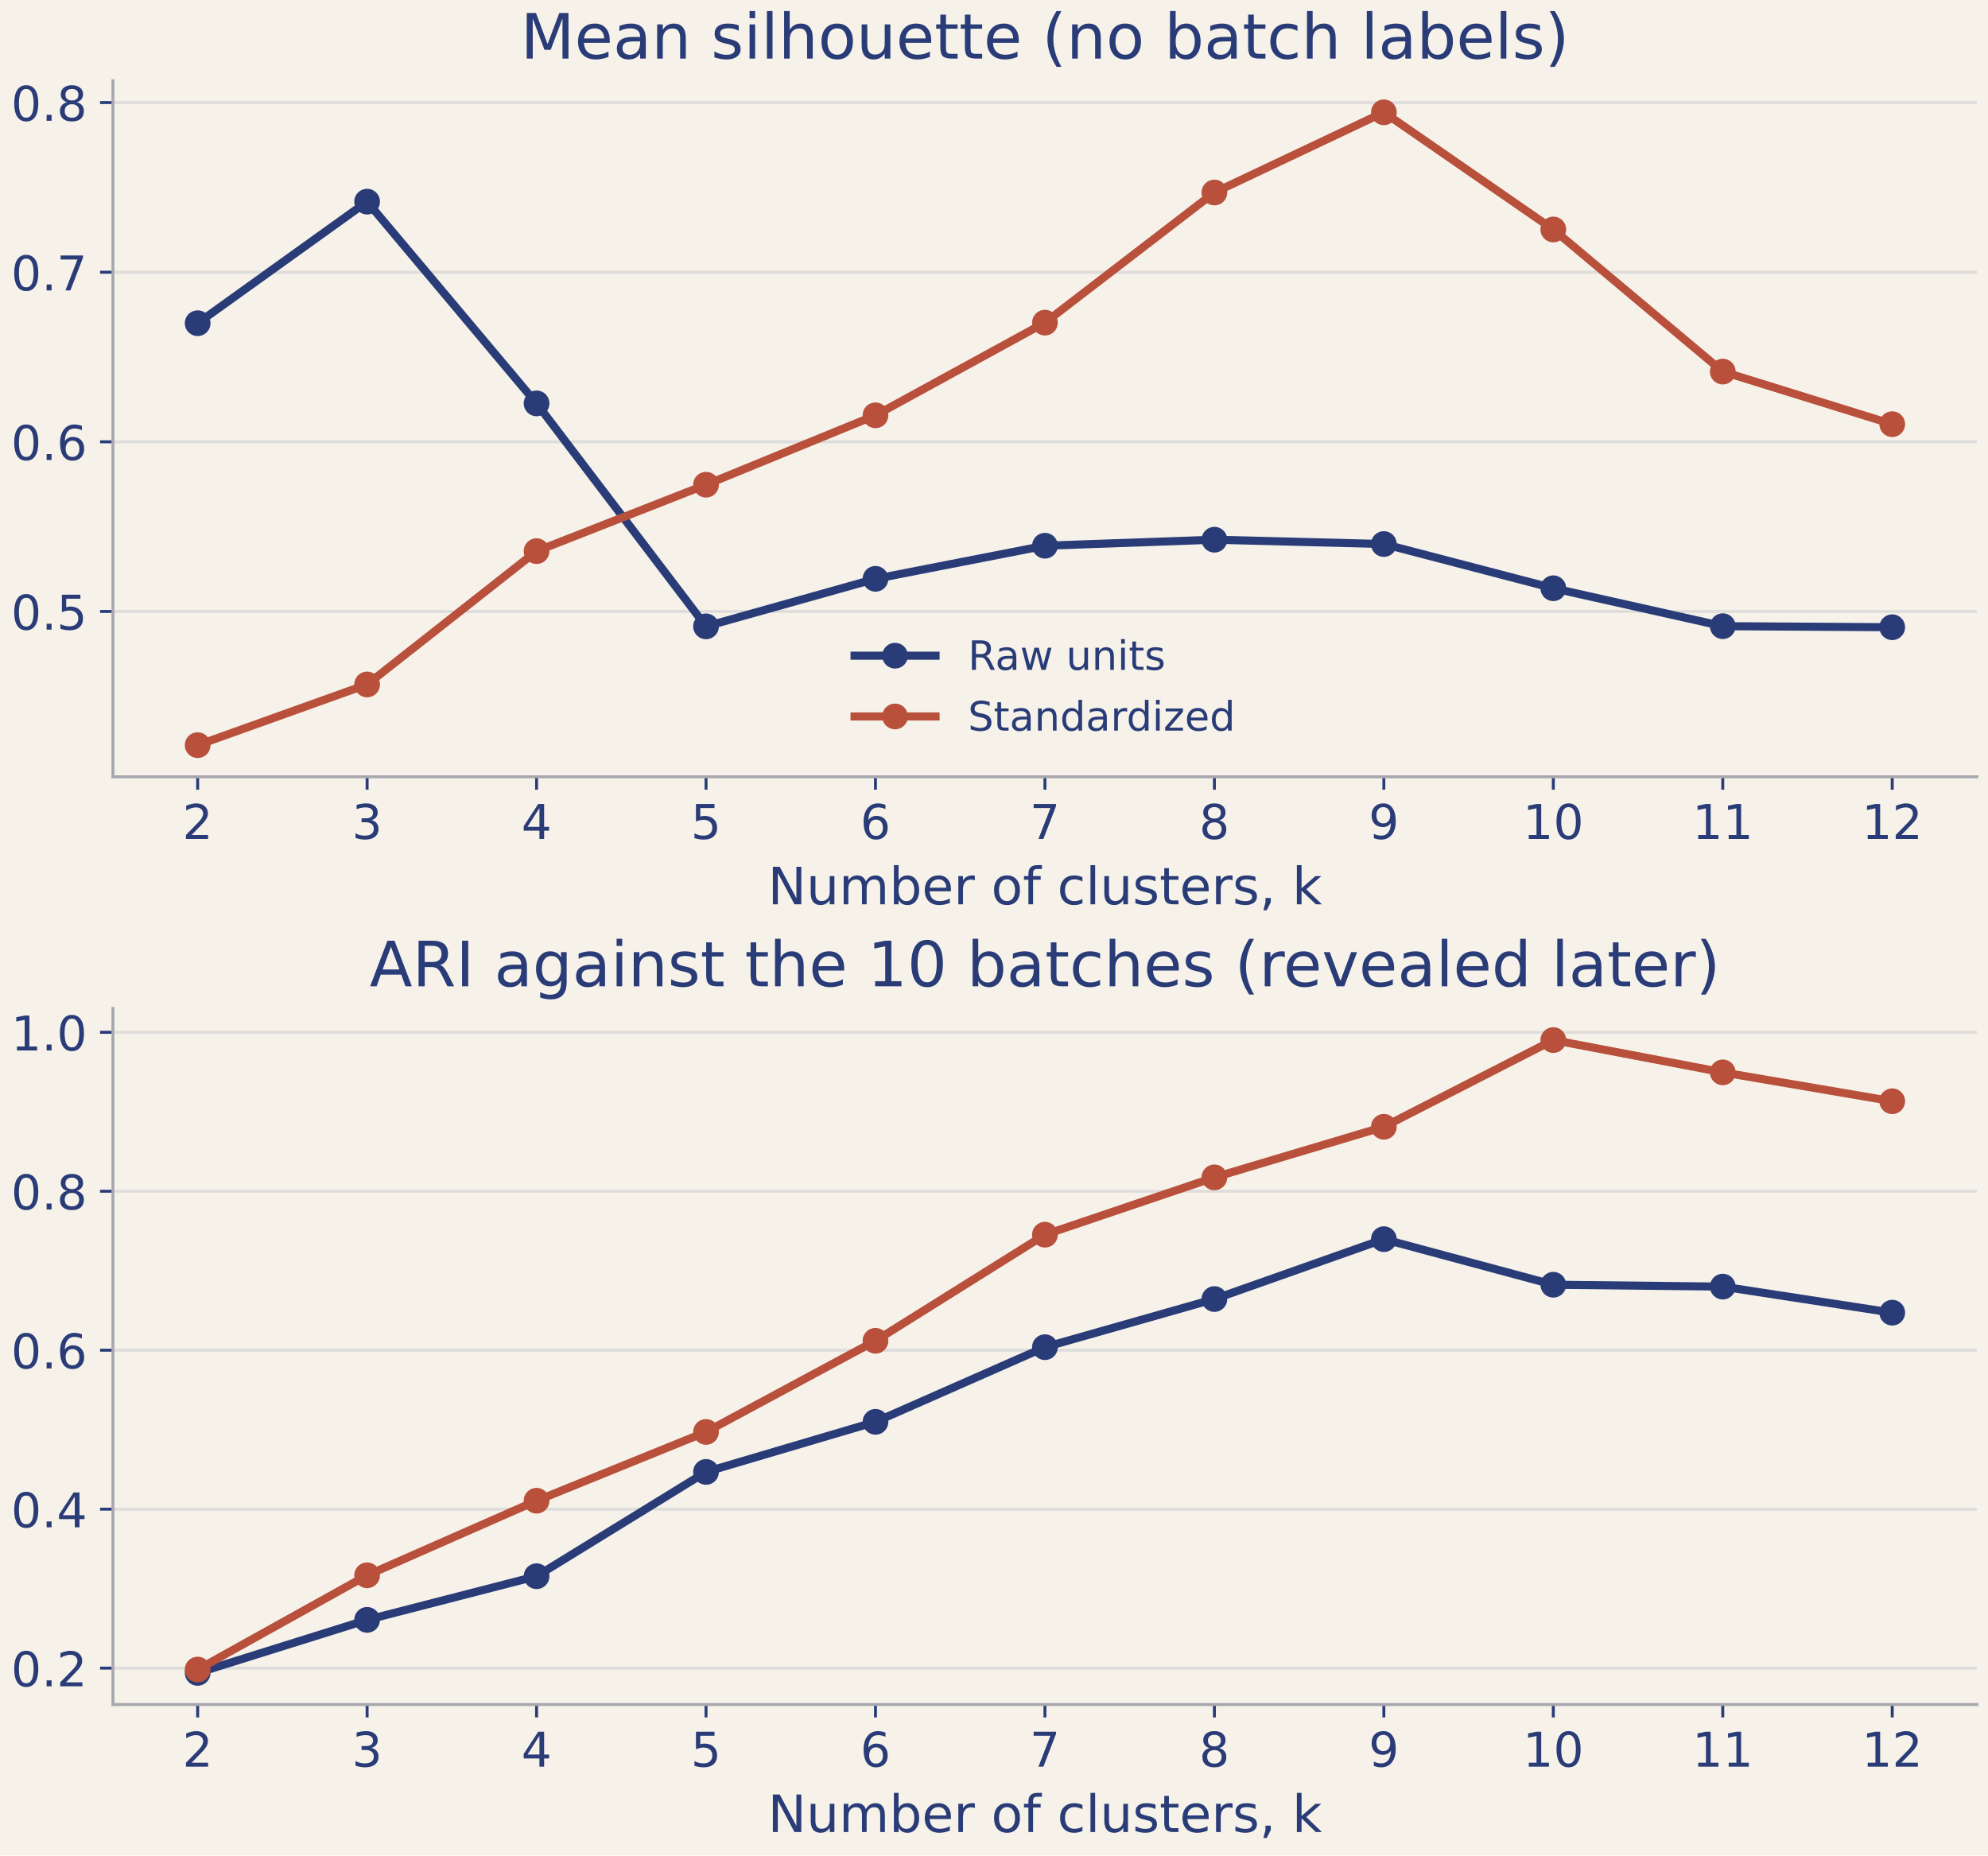
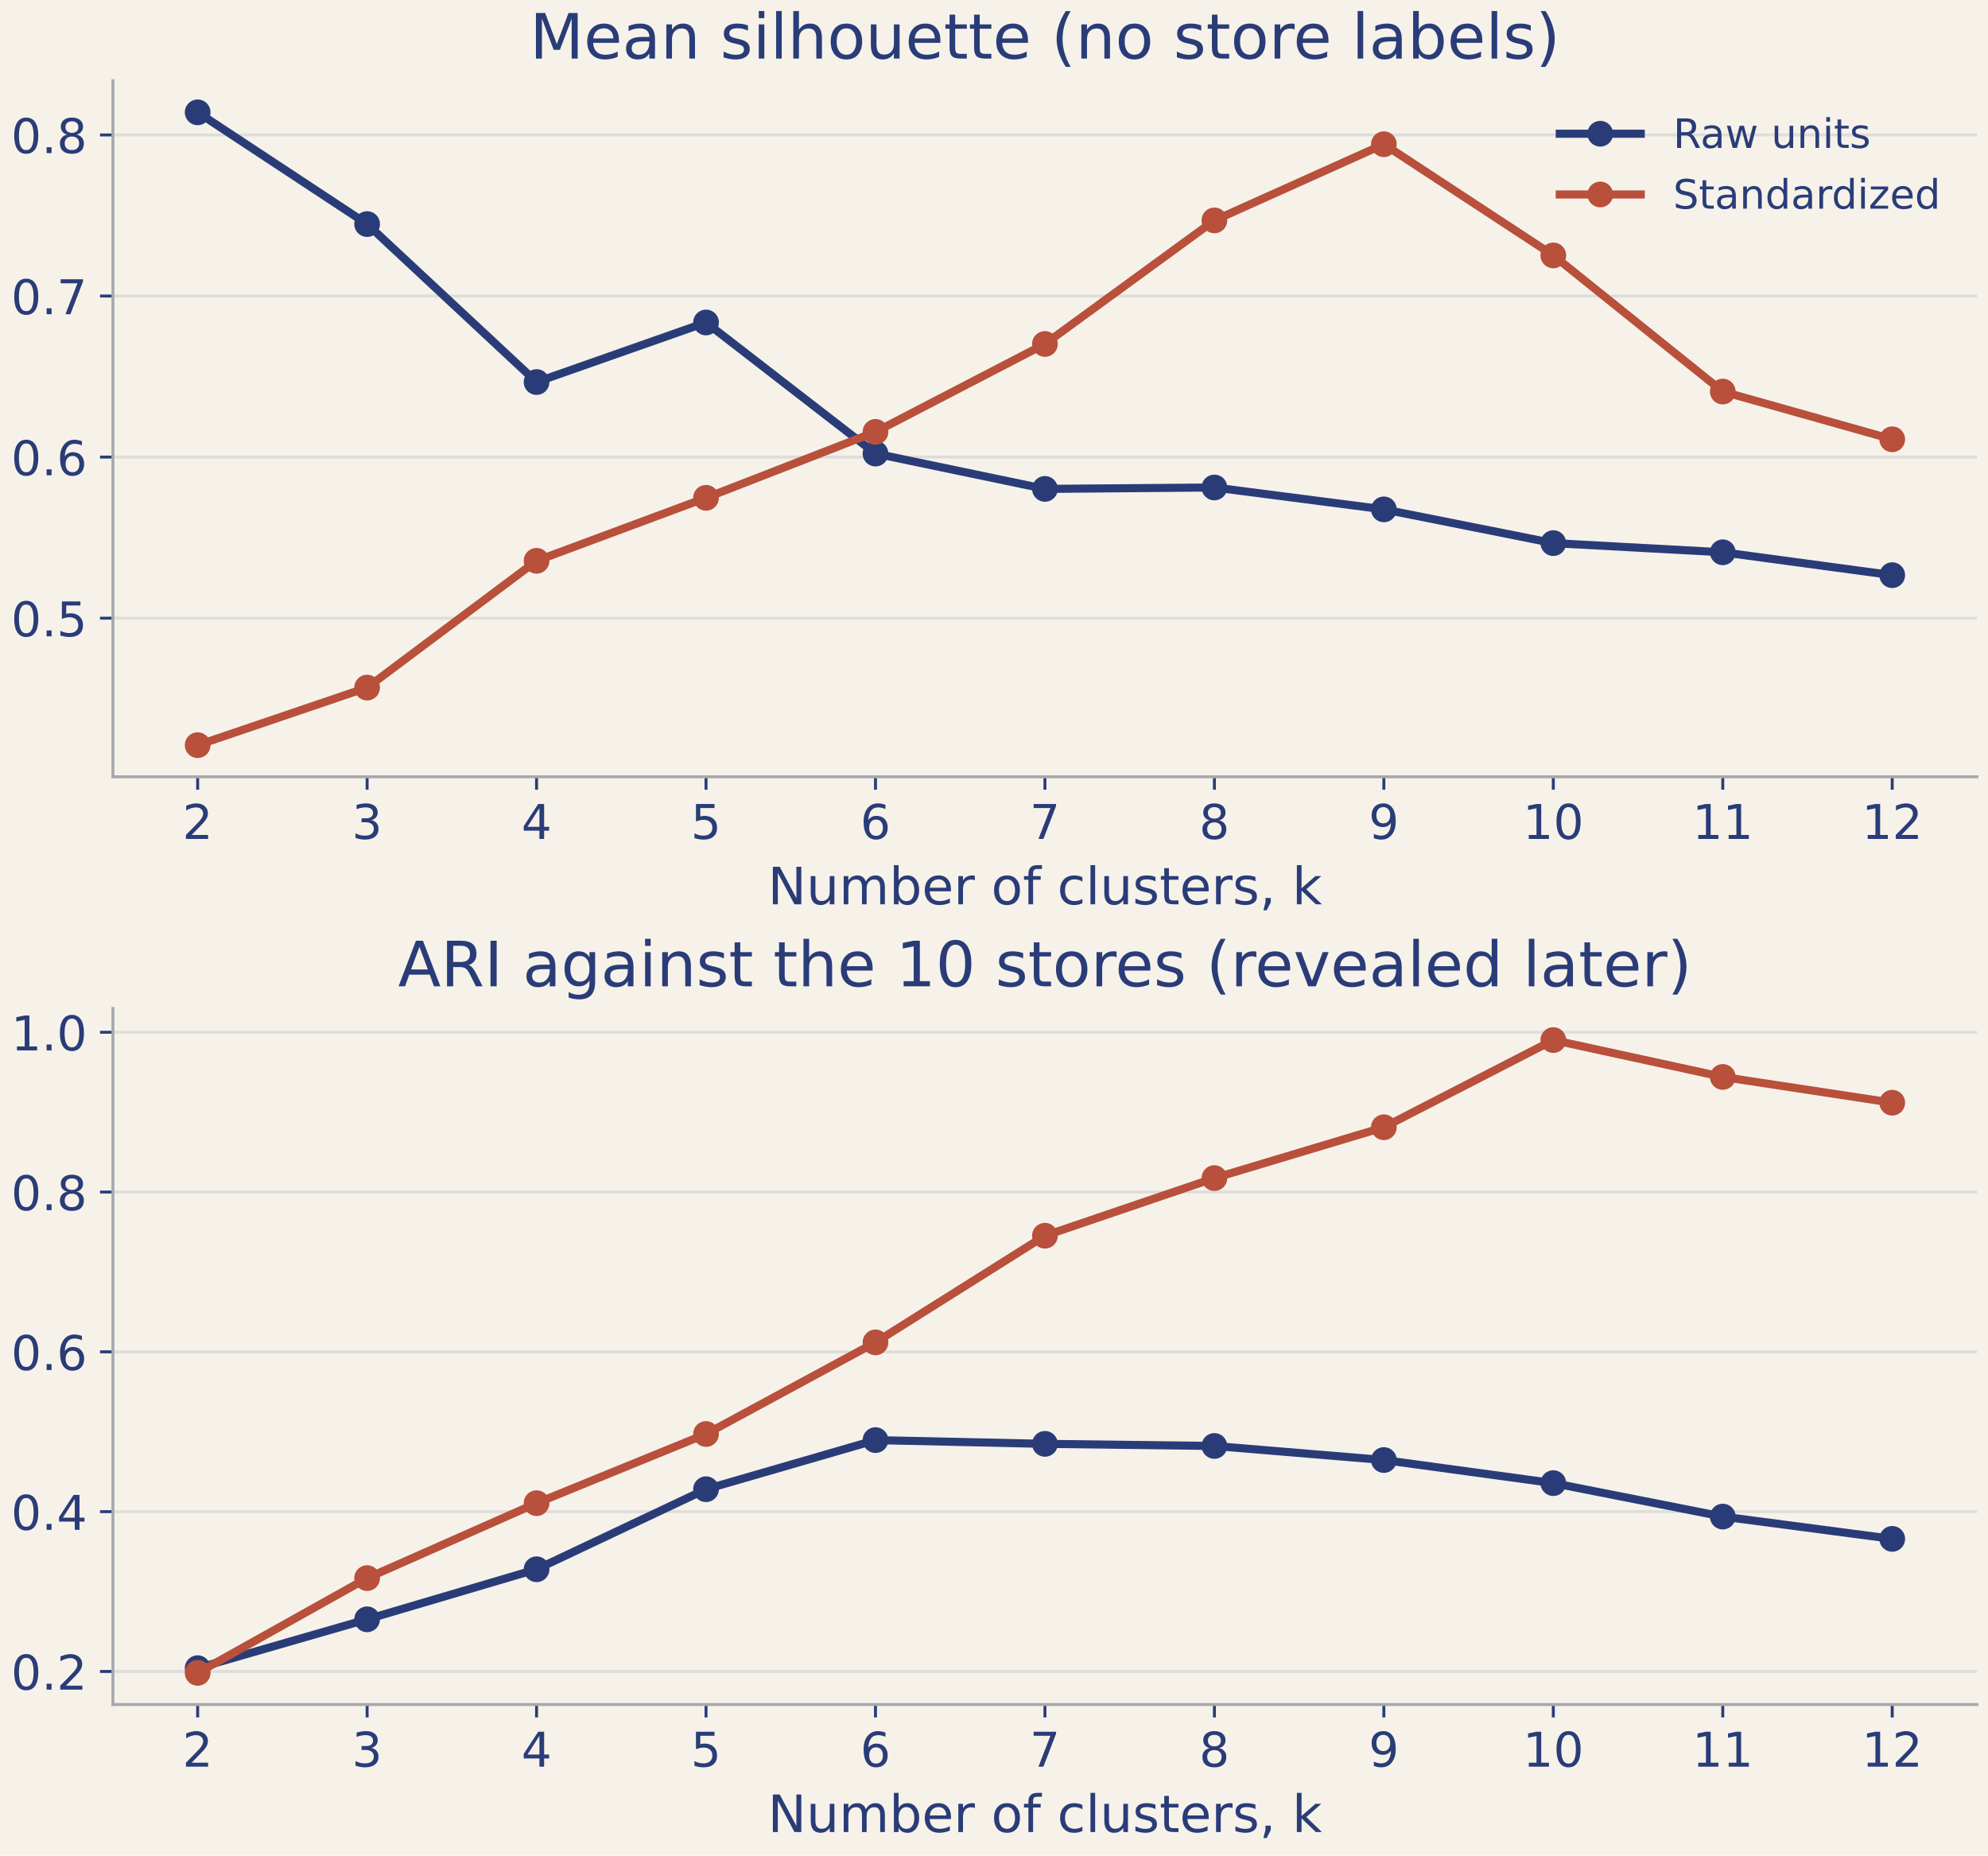
<svg xmlns="http://www.w3.org/2000/svg" xmlns:xlink="http://www.w3.org/1999/xlink" width="540pt" height="504pt" viewBox="0 0 540 504" version="1.1">
  <defs>
    <style type="text/css">*{stroke-linejoin: round; stroke-linecap: butt}</style>
  </defs>
  <g id="figure_1">
    <g id="patch_1">
      <path d="M 0 504  L 540 504  L 540 0  L 0 0  z " style="fill: #f6f2e9" />
    </g>
    <g id="axes_1">
      <g id="patch_2">
        <path d="M 30.674 210.999  L 537 210.999  L 537 21.918  L 30.674 21.918  z " style="fill: #f6f2e9" />
      </g>
      <g id="matplotlib.axis_1">
        <g id="xtick_1">
          <g id="line2d_1">
            <defs>
              <path id="m94edba3261" d="M 0 0  L 0 3.5  " style="stroke: #2a3c78; stroke-width: 0.8" />
            </defs>
            <g>
              <use xlink:href="#m94edba3261" x="53.689" y="210.999" style="fill: #2a3c78; stroke: #2a3c78; stroke-width: 0.8" />
            </g>
          </g>
          <g id="text_1">
            <text style="font-size: 13px; font-family: 'DejaVu Sans'; text-anchor: middle; fill: #2a3c78" x="53.689" y="227.876" transform="rotate(-0 53.6891 227.8756)">2</text>
          </g>
        </g>
        <g id="xtick_2">
          <g id="line2d_2">
            <g>
              <use xlink:href="#m94edba3261" x="99.719" y="210.999" style="fill: #2a3c78; stroke: #2a3c78; stroke-width: 0.8" />
            </g>
          </g>
          <g id="text_2">
            <text style="font-size: 13px; font-family: 'DejaVu Sans'; text-anchor: middle; fill: #2a3c78" x="99.719" y="227.876" transform="rotate(-0 99.71868 227.8756)">3</text>
          </g>
        </g>
        <g id="xtick_3">
          <g id="line2d_3">
            <g>
              <use xlink:href="#m94edba3261" x="145.748" y="210.999" style="fill: #2a3c78; stroke: #2a3c78; stroke-width: 0.8" />
            </g>
          </g>
          <g id="text_3">
            <text style="font-size: 13px; font-family: 'DejaVu Sans'; text-anchor: middle; fill: #2a3c78" x="145.748" y="227.876" transform="rotate(-0 145.7483 227.8756)">4</text>
          </g>
        </g>
        <g id="xtick_4">
          <g id="line2d_4">
            <g>
              <use xlink:href="#m94edba3261" x="191.778" y="210.999" style="fill: #2a3c78; stroke: #2a3c78; stroke-width: 0.8" />
            </g>
          </g>
          <g id="text_4">
            <text style="font-size: 13px; font-family: 'DejaVu Sans'; text-anchor: middle; fill: #2a3c78" x="191.778" y="227.876" transform="rotate(-0 191.7779 227.8756)">5</text>
          </g>
        </g>
        <g id="xtick_5">
          <g id="line2d_5">
            <g>
              <use xlink:href="#m94edba3261" x="237.807" y="210.999" style="fill: #2a3c78; stroke: #2a3c78; stroke-width: 0.8" />
            </g>
          </g>
          <g id="text_5">
            <text style="font-size: 13px; font-family: 'DejaVu Sans'; text-anchor: middle; fill: #2a3c78" x="237.807" y="227.876" transform="rotate(-0 237.8074 227.8756)">6</text>
          </g>
        </g>
        <g id="xtick_6">
          <g id="line2d_6">
            <g>
              <use xlink:href="#m94edba3261" x="283.837" y="210.999" style="fill: #2a3c78; stroke: #2a3c78; stroke-width: 0.8" />
            </g>
          </g>
          <g id="text_6">
            <text style="font-size: 13px; font-family: 'DejaVu Sans'; text-anchor: middle; fill: #2a3c78" x="283.837" y="227.876" transform="rotate(-0 283.837 227.8756)">7</text>
          </g>
        </g>
        <g id="xtick_7">
          <g id="line2d_7">
            <g>
              <use xlink:href="#m94edba3261" x="329.867" y="210.999" style="fill: #2a3c78; stroke: #2a3c78; stroke-width: 0.8" />
            </g>
          </g>
          <g id="text_7">
            <text style="font-size: 13px; font-family: 'DejaVu Sans'; text-anchor: middle; fill: #2a3c78" x="329.867" y="227.876" transform="rotate(-0 329.8666 227.8756)">8</text>
          </g>
        </g>
        <g id="xtick_8">
          <g id="line2d_8">
            <g>
              <use xlink:href="#m94edba3261" x="375.896" y="210.999" style="fill: #2a3c78; stroke: #2a3c78; stroke-width: 0.8" />
            </g>
          </g>
          <g id="text_8">
            <text style="font-size: 13px; font-family: 'DejaVu Sans'; text-anchor: middle; fill: #2a3c78" x="375.896" y="227.876" transform="rotate(-0 375.8962 227.8756)">9</text>
          </g>
        </g>
        <g id="xtick_9">
          <g id="line2d_9">
            <g>
              <use xlink:href="#m94edba3261" x="421.926" y="210.999" style="fill: #2a3c78; stroke: #2a3c78; stroke-width: 0.8" />
            </g>
          </g>
          <g id="text_9">
            <text style="font-size: 13px; font-family: 'DejaVu Sans'; text-anchor: middle; fill: #2a3c78" x="421.926" y="227.876" transform="rotate(-0 421.9258 227.8756)">10</text>
          </g>
        </g>
        <g id="xtick_10">
          <g id="line2d_10">
            <g>
              <use xlink:href="#m94edba3261" x="467.955" y="210.999" style="fill: #2a3c78; stroke: #2a3c78; stroke-width: 0.8" />
            </g>
          </g>
          <g id="text_10">
            <text style="font-size: 13px; font-family: 'DejaVu Sans'; text-anchor: middle; fill: #2a3c78" x="467.955" y="227.876" transform="rotate(-0 467.9554 227.8756)">11</text>
          </g>
        </g>
        <g id="xtick_11">
          <g id="line2d_11">
            <g>
              <use xlink:href="#m94edba3261" x="513.985" y="210.999" style="fill: #2a3c78; stroke: #2a3c78; stroke-width: 0.8" />
            </g>
          </g>
          <g id="text_11">
            <text style="font-size: 13px; font-family: 'DejaVu Sans'; text-anchor: middle; fill: #2a3c78" x="513.985" y="227.876" transform="rotate(-0 513.985 227.8756)">12</text>
          </g>
        </g>
        <g id="text_12">
          <text style="font-size: 14px; font-family: 'DejaVu Sans'; text-anchor: middle; fill: #2a3c78" x="283.837" y="245.636" transform="rotate(-0 283.837 245.6365)">Number of clusters, k</text>
        </g>
      </g>
      <g id="matplotlib.axis_2">
        <g id="ytick_1">
          <g id="line2d_12">
-             <path d="M 30.674 166.086  L 537 166.086  " clip-path="url(#pe7be7b44de)" style="fill: none; stroke: #2a3c78; stroke-opacity: 0.12; stroke-width: 0.8; stroke-linecap: square" />
+             <path d="M 30.674 167.911  L 537 167.911  " clip-path="url(#pe7be7b44de)" style="fill: none; stroke: #2a3c78; stroke-opacity: 0.12; stroke-width: 0.8; stroke-linecap: square" />
          </g>
          <g id="line2d_13">
            <defs>
              <path id="m57f3a4df32" d="M 0 0  L -3.5 0  " style="stroke: #2a3c78; stroke-width: 0.8" />
            </defs>
            <g>
-               <use xlink:href="#m57f3a4df32" x="30.674" y="166.086" style="fill: #2a3c78; stroke: #2a3c78; stroke-width: 0.8" />
+               <use xlink:href="#m57f3a4df32" x="30.674" y="167.911" style="fill: #2a3c78; stroke: #2a3c78; stroke-width: 0.8" />
            </g>
          </g>
          <g id="text_13">
-             <text style="font-size: 13px; font-family: 'DejaVu Sans'; text-anchor: end; fill: #2a3c78" x="23.674" y="171.025" transform="rotate(-0 23.6743 171.0246)">0.5</text>
+             <text style="font-size: 13px; font-family: 'DejaVu Sans'; text-anchor: end; fill: #2a3c78" x="23.674" y="172.849" transform="rotate(-0 23.6743 172.8491)">0.5</text>
          </g>
        </g>
        <g id="ytick_2">
          <g id="line2d_14">
-             <path d="M 30.674 120.013  L 537 120.013  " clip-path="url(#pe7be7b44de)" style="fill: none; stroke: #2a3c78; stroke-opacity: 0.12; stroke-width: 0.8; stroke-linecap: square" />
+             <path d="M 30.674 124.16  L 537 124.16  " clip-path="url(#pe7be7b44de)" style="fill: none; stroke: #2a3c78; stroke-opacity: 0.12; stroke-width: 0.8; stroke-linecap: square" />
          </g>
          <g id="line2d_15">
            <g>
-               <use xlink:href="#m57f3a4df32" x="30.674" y="120.013" style="fill: #2a3c78; stroke: #2a3c78; stroke-width: 0.8" />
+               <use xlink:href="#m57f3a4df32" x="30.674" y="124.16" style="fill: #2a3c78; stroke: #2a3c78; stroke-width: 0.8" />
            </g>
          </g>
          <g id="text_14">
-             <text style="font-size: 13px; font-family: 'DejaVu Sans'; text-anchor: end; fill: #2a3c78" x="23.674" y="124.951" transform="rotate(-0 23.6743 124.9514)">0.6</text>
+             <text style="font-size: 13px; font-family: 'DejaVu Sans'; text-anchor: end; fill: #2a3c78" x="23.674" y="129.098" transform="rotate(-0 23.6743 129.098)">0.6</text>
          </g>
        </g>
        <g id="ytick_3">
          <g id="line2d_16">
-             <path d="M 30.674 73.94  L 537 73.94  " clip-path="url(#pe7be7b44de)" style="fill: none; stroke: #2a3c78; stroke-opacity: 0.12; stroke-width: 0.8; stroke-linecap: square" />
+             <path d="M 30.674 80.408  L 537 80.408  " clip-path="url(#pe7be7b44de)" style="fill: none; stroke: #2a3c78; stroke-opacity: 0.12; stroke-width: 0.8; stroke-linecap: square" />
          </g>
          <g id="line2d_17">
            <g>
-               <use xlink:href="#m57f3a4df32" x="30.674" y="73.94" style="fill: #2a3c78; stroke: #2a3c78; stroke-width: 0.8" />
+               <use xlink:href="#m57f3a4df32" x="30.674" y="80.408" style="fill: #2a3c78; stroke: #2a3c78; stroke-width: 0.8" />
            </g>
          </g>
          <g id="text_15">
-             <text style="font-size: 13px; font-family: 'DejaVu Sans'; text-anchor: end; fill: #2a3c78" x="23.674" y="78.878" transform="rotate(-0 23.6743 78.8782)">0.7</text>
+             <text style="font-size: 13px; font-family: 'DejaVu Sans'; text-anchor: end; fill: #2a3c78" x="23.674" y="85.347" transform="rotate(-0 23.6743 85.34689)">0.7</text>
          </g>
        </g>
        <g id="ytick_4">
          <g id="line2d_18">
-             <path d="M 30.674 27.867  L 537 27.867  " clip-path="url(#pe7be7b44de)" style="fill: none; stroke: #2a3c78; stroke-opacity: 0.12; stroke-width: 0.8; stroke-linecap: square" />
+             <path d="M 30.674 36.657  L 537 36.657  " clip-path="url(#pe7be7b44de)" style="fill: none; stroke: #2a3c78; stroke-opacity: 0.12; stroke-width: 0.8; stroke-linecap: square" />
          </g>
          <g id="line2d_19">
            <g>
-               <use xlink:href="#m57f3a4df32" x="30.674" y="27.867" style="fill: #2a3c78; stroke: #2a3c78; stroke-width: 0.8" />
+               <use xlink:href="#m57f3a4df32" x="30.674" y="36.657" style="fill: #2a3c78; stroke: #2a3c78; stroke-width: 0.8" />
            </g>
          </g>
          <g id="text_16">
-             <text style="font-size: 13px; font-family: 'DejaVu Sans'; text-anchor: end; fill: #2a3c78" x="23.674" y="32.805" transform="rotate(-0 23.6743 32.80503)">0.8</text>
+             <text style="font-size: 13px; font-family: 'DejaVu Sans'; text-anchor: end; fill: #2a3c78" x="23.674" y="41.596" transform="rotate(-0 23.6743 41.59578)">0.8</text>
          </g>
        </g>
      </g>
      <g id="line2d_20">
-         <path d="M 53.689 87.792  L 99.719 54.774  L 145.748 109.57  L 191.778 170.14  L 237.807 157.222  L 283.837 148.235  L 329.867 146.598  L 375.896 147.775  L 421.926 159.784  L 467.955 170.088  L 513.985 170.374  " clip-path="url(#pe7be7b44de)" style="fill: none; stroke: #2a3c78; stroke-width: 2.2; stroke-linecap: square" />
+         <path d="M 53.689 30.512  L 99.719 60.864  L 145.748 103.775  L 191.778 87.595  L 237.807 123.205  L 283.837 132.8  L 329.867 132.415  L 375.896 138.36  L 421.926 147.527  L 467.955 150.017  L 513.985 156.232  " clip-path="url(#pe7be7b44de)" style="fill: none; stroke: #2a3c78; stroke-width: 2.2; stroke-linecap: square" />
        <defs>
          <path id="m399e478b35" d="M 0 3  C 0.796 3 1.559 2.684 2.121 2.121  C 2.684 1.559 3 0.796 3 0  C 3 -0.796 2.684 -1.559 2.121 -2.121  C 1.559 -2.684 0.796 -3 0 -3  C -0.796 -3 -1.559 -2.684 -2.121 -2.121  C -2.684 -1.559 -3 -0.796 -3 0  C -3 0.796 -2.684 1.559 -2.121 2.121  C -1.559 2.684 -0.796 3 0 3  z " style="stroke: #2a3c78" />
        </defs>
        <g clip-path="url(#pe7be7b44de)">
-           <use xlink:href="#m399e478b35" x="53.689" y="87.792" style="fill: #2a3c78; stroke: #2a3c78" />
-           <use xlink:href="#m399e478b35" x="99.719" y="54.774" style="fill: #2a3c78; stroke: #2a3c78" />
-           <use xlink:href="#m399e478b35" x="145.748" y="109.57" style="fill: #2a3c78; stroke: #2a3c78" />
-           <use xlink:href="#m399e478b35" x="191.778" y="170.14" style="fill: #2a3c78; stroke: #2a3c78" />
-           <use xlink:href="#m399e478b35" x="237.807" y="157.222" style="fill: #2a3c78; stroke: #2a3c78" />
-           <use xlink:href="#m399e478b35" x="283.837" y="148.235" style="fill: #2a3c78; stroke: #2a3c78" />
-           <use xlink:href="#m399e478b35" x="329.867" y="146.598" style="fill: #2a3c78; stroke: #2a3c78" />
-           <use xlink:href="#m399e478b35" x="375.896" y="147.775" style="fill: #2a3c78; stroke: #2a3c78" />
-           <use xlink:href="#m399e478b35" x="421.926" y="159.784" style="fill: #2a3c78; stroke: #2a3c78" />
-           <use xlink:href="#m399e478b35" x="467.955" y="170.088" style="fill: #2a3c78; stroke: #2a3c78" />
-           <use xlink:href="#m399e478b35" x="513.985" y="170.374" style="fill: #2a3c78; stroke: #2a3c78" />
+           <use xlink:href="#m399e478b35" x="53.689" y="30.512" style="fill: #2a3c78; stroke: #2a3c78" />
+           <use xlink:href="#m399e478b35" x="99.719" y="60.864" style="fill: #2a3c78; stroke: #2a3c78" />
+           <use xlink:href="#m399e478b35" x="145.748" y="103.775" style="fill: #2a3c78; stroke: #2a3c78" />
+           <use xlink:href="#m399e478b35" x="191.778" y="87.595" style="fill: #2a3c78; stroke: #2a3c78" />
+           <use xlink:href="#m399e478b35" x="237.807" y="123.205" style="fill: #2a3c78; stroke: #2a3c78" />
+           <use xlink:href="#m399e478b35" x="283.837" y="132.8" style="fill: #2a3c78; stroke: #2a3c78" />
+           <use xlink:href="#m399e478b35" x="329.867" y="132.415" style="fill: #2a3c78; stroke: #2a3c78" />
+           <use xlink:href="#m399e478b35" x="375.896" y="138.36" style="fill: #2a3c78; stroke: #2a3c78" />
+           <use xlink:href="#m399e478b35" x="421.926" y="147.527" style="fill: #2a3c78; stroke: #2a3c78" />
+           <use xlink:href="#m399e478b35" x="467.955" y="150.017" style="fill: #2a3c78; stroke: #2a3c78" />
+           <use xlink:href="#m399e478b35" x="513.985" y="156.232" style="fill: #2a3c78; stroke: #2a3c78" />
        </g>
      </g>
      <g id="line2d_21">
-         <path d="M 53.689 202.404  L 99.719 185.919  L 145.748 149.705  L 191.778 131.661  L 237.807 112.812  L 283.837 87.639  L 329.867 52.289  L 375.896 30.512  L 421.926 62.333  L 467.955 100.932  L 513.985 115.218  " clip-path="url(#pe7be7b44de)" style="fill: none; stroke: #b8503c; stroke-width: 2.2; stroke-linecap: square" />
+         <path d="M 53.689 202.404  L 99.719 186.77  L 145.748 152.33  L 191.778 135.219  L 237.807 117.316  L 283.837 93.432  L 329.867 59.865  L 375.896 39.176  L 421.926 69.376  L 467.955 106.358  L 513.985 119.327  " clip-path="url(#pe7be7b44de)" style="fill: none; stroke: #b8503c; stroke-width: 2.2; stroke-linecap: square" />
        <defs>
          <path id="m9e10f64a1f" d="M 0 3  C 0.796 3 1.559 2.684 2.121 2.121  C 2.684 1.559 3 0.796 3 0  C 3 -0.796 2.684 -1.559 2.121 -2.121  C 1.559 -2.684 0.796 -3 0 -3  C -0.796 -3 -1.559 -2.684 -2.121 -2.121  C -2.684 -1.559 -3 -0.796 -3 0  C -3 0.796 -2.684 1.559 -2.121 2.121  C -1.559 2.684 -0.796 3 0 3  z " style="stroke: #b8503c" />
        </defs>
        <g clip-path="url(#pe7be7b44de)">
          <use xlink:href="#m9e10f64a1f" x="53.689" y="202.404" style="fill: #b8503c; stroke: #b8503c" />
-           <use xlink:href="#m9e10f64a1f" x="99.719" y="185.919" style="fill: #b8503c; stroke: #b8503c" />
-           <use xlink:href="#m9e10f64a1f" x="145.748" y="149.705" style="fill: #b8503c; stroke: #b8503c" />
-           <use xlink:href="#m9e10f64a1f" x="191.778" y="131.661" style="fill: #b8503c; stroke: #b8503c" />
-           <use xlink:href="#m9e10f64a1f" x="237.807" y="112.812" style="fill: #b8503c; stroke: #b8503c" />
-           <use xlink:href="#m9e10f64a1f" x="283.837" y="87.639" style="fill: #b8503c; stroke: #b8503c" />
-           <use xlink:href="#m9e10f64a1f" x="329.867" y="52.289" style="fill: #b8503c; stroke: #b8503c" />
-           <use xlink:href="#m9e10f64a1f" x="375.896" y="30.512" style="fill: #b8503c; stroke: #b8503c" />
-           <use xlink:href="#m9e10f64a1f" x="421.926" y="62.333" style="fill: #b8503c; stroke: #b8503c" />
-           <use xlink:href="#m9e10f64a1f" x="467.955" y="100.932" style="fill: #b8503c; stroke: #b8503c" />
-           <use xlink:href="#m9e10f64a1f" x="513.985" y="115.218" style="fill: #b8503c; stroke: #b8503c" />
+           <use xlink:href="#m9e10f64a1f" x="99.719" y="186.77" style="fill: #b8503c; stroke: #b8503c" />
+           <use xlink:href="#m9e10f64a1f" x="145.748" y="152.33" style="fill: #b8503c; stroke: #b8503c" />
+           <use xlink:href="#m9e10f64a1f" x="191.778" y="135.219" style="fill: #b8503c; stroke: #b8503c" />
+           <use xlink:href="#m9e10f64a1f" x="237.807" y="117.316" style="fill: #b8503c; stroke: #b8503c" />
+           <use xlink:href="#m9e10f64a1f" x="283.837" y="93.432" style="fill: #b8503c; stroke: #b8503c" />
+           <use xlink:href="#m9e10f64a1f" x="329.867" y="59.865" style="fill: #b8503c; stroke: #b8503c" />
+           <use xlink:href="#m9e10f64a1f" x="375.896" y="39.176" style="fill: #b8503c; stroke: #b8503c" />
+           <use xlink:href="#m9e10f64a1f" x="421.926" y="69.376" style="fill: #b8503c; stroke: #b8503c" />
+           <use xlink:href="#m9e10f64a1f" x="467.955" y="106.358" style="fill: #b8503c; stroke: #b8503c" />
+           <use xlink:href="#m9e10f64a1f" x="513.985" y="119.327" style="fill: #b8503c; stroke: #b8503c" />
        </g>
      </g>
      <g id="patch_3">
        <path d="M 30.674 210.999  L 30.674 21.918  " style="fill: none; stroke: #a6a8ae; stroke-width: 0.8; stroke-linejoin: miter; stroke-linecap: square" />
      </g>
      <g id="patch_4">
        <path d="M 30.674 210.999  L 537 210.999  " style="fill: none; stroke: #a6a8ae; stroke-width: 0.8; stroke-linejoin: miter; stroke-linecap: square" />
      </g>
      <g id="text_17">
-         <text style="font-size: 17px; font-family: 'DejaVu Sans'; text-anchor: middle; fill: #2a3c78" x="283.837" y="15.918" transform="rotate(-0 283.837 15.91758)">Mean silhouette (no batch labels)</text>
+         <text style="font-size: 17px; font-family: 'DejaVu Sans'; text-anchor: middle; fill: #2a3c78" x="283.837" y="15.918" transform="rotate(-0 283.837 15.91758)">Mean silhouette (no store labels)</text>
      </g>
      <g id="legend_1">
        <g id="line2d_22">
-           <path d="M 232.124 178.105  L 243.124 178.105  L 254.124 178.105  " style="fill: none; stroke: #2a3c78; stroke-width: 2.2; stroke-linecap: square" />
+           <path d="M 423.674 36.326  L 434.674 36.326  L 445.674 36.326  " style="fill: none; stroke: #2a3c78; stroke-width: 2.2; stroke-linecap: square" />
          <g>
-             <use xlink:href="#m399e478b35" x="243.124" y="178.105" style="fill: #2a3c78; stroke: #2a3c78" />
+             <use xlink:href="#m399e478b35" x="434.674" y="36.326" style="fill: #2a3c78; stroke: #2a3c78" />
          </g>
        </g>
        <g id="text_18">
-           <text style="font-size: 11px; font-family: 'DejaVu Sans'; text-anchor: start; fill: #2a3c78" x="262.924" y="181.955" transform="rotate(-0 262.9241 181.9552)">Raw units</text>
+           <text style="font-size: 11px; font-family: 'DejaVu Sans'; text-anchor: start; fill: #2a3c78" x="454.474" y="40.176" transform="rotate(-0 454.474 40.17587)">Raw units</text>
        </g>
        <g id="line2d_23">
-           <path d="M 232.124 194.606  L 243.124 194.606  L 254.124 194.606  " style="fill: none; stroke: #b8503c; stroke-width: 2.2; stroke-linecap: square" />
+           <path d="M 423.674 52.827  L 434.674 52.827  L 445.674 52.827  " style="fill: none; stroke: #b8503c; stroke-width: 2.2; stroke-linecap: square" />
          <g>
-             <use xlink:href="#m9e10f64a1f" x="243.124" y="194.606" style="fill: #b8503c; stroke: #b8503c" />
+             <use xlink:href="#m9e10f64a1f" x="434.674" y="52.827" style="fill: #b8503c; stroke: #b8503c" />
          </g>
        </g>
        <g id="text_19">
-           <text style="font-size: 11px; font-family: 'DejaVu Sans'; text-anchor: start; fill: #2a3c78" x="262.924" y="198.456" transform="rotate(-0 262.9241 198.4561)">Standardized</text>
+           <text style="font-size: 11px; font-family: 'DejaVu Sans'; text-anchor: start; fill: #2a3c78" x="454.474" y="56.677" transform="rotate(-0 454.474 56.67672)">Standardized</text>
        </g>
      </g>
    </g>
    <g id="axes_2">
      <g id="patch_5">
        <path d="M 30.674 462.999  L 537 462.999  L 537 273.918  L 30.674 273.918  z " style="fill: #f6f2e9" />
      </g>
      <g id="matplotlib.axis_3">
        <g id="xtick_12">
          <g id="line2d_24">
            <g>
              <use xlink:href="#m94edba3261" x="53.689" y="462.999" style="fill: #2a3c78; stroke: #2a3c78; stroke-width: 0.8" />
            </g>
          </g>
          <g id="text_20">
            <text style="font-size: 13px; font-family: 'DejaVu Sans'; text-anchor: middle; fill: #2a3c78" x="53.689" y="479.876" transform="rotate(-0 53.6891 479.8756)">2</text>
          </g>
        </g>
        <g id="xtick_13">
          <g id="line2d_25">
            <g>
              <use xlink:href="#m94edba3261" x="99.719" y="462.999" style="fill: #2a3c78; stroke: #2a3c78; stroke-width: 0.8" />
            </g>
          </g>
          <g id="text_21">
            <text style="font-size: 13px; font-family: 'DejaVu Sans'; text-anchor: middle; fill: #2a3c78" x="99.719" y="479.876" transform="rotate(-0 99.71868 479.8756)">3</text>
          </g>
        </g>
        <g id="xtick_14">
          <g id="line2d_26">
            <g>
              <use xlink:href="#m94edba3261" x="145.748" y="462.999" style="fill: #2a3c78; stroke: #2a3c78; stroke-width: 0.8" />
            </g>
          </g>
          <g id="text_22">
            <text style="font-size: 13px; font-family: 'DejaVu Sans'; text-anchor: middle; fill: #2a3c78" x="145.748" y="479.876" transform="rotate(-0 145.7483 479.8756)">4</text>
          </g>
        </g>
        <g id="xtick_15">
          <g id="line2d_27">
            <g>
              <use xlink:href="#m94edba3261" x="191.778" y="462.999" style="fill: #2a3c78; stroke: #2a3c78; stroke-width: 0.8" />
            </g>
          </g>
          <g id="text_23">
            <text style="font-size: 13px; font-family: 'DejaVu Sans'; text-anchor: middle; fill: #2a3c78" x="191.778" y="479.876" transform="rotate(-0 191.7779 479.8756)">5</text>
          </g>
        </g>
        <g id="xtick_16">
          <g id="line2d_28">
            <g>
              <use xlink:href="#m94edba3261" x="237.807" y="462.999" style="fill: #2a3c78; stroke: #2a3c78; stroke-width: 0.8" />
            </g>
          </g>
          <g id="text_24">
            <text style="font-size: 13px; font-family: 'DejaVu Sans'; text-anchor: middle; fill: #2a3c78" x="237.807" y="479.876" transform="rotate(-0 237.8074 479.8756)">6</text>
          </g>
        </g>
        <g id="xtick_17">
          <g id="line2d_29">
            <g>
              <use xlink:href="#m94edba3261" x="283.837" y="462.999" style="fill: #2a3c78; stroke: #2a3c78; stroke-width: 0.8" />
            </g>
          </g>
          <g id="text_25">
            <text style="font-size: 13px; font-family: 'DejaVu Sans'; text-anchor: middle; fill: #2a3c78" x="283.837" y="479.876" transform="rotate(-0 283.837 479.8756)">7</text>
          </g>
        </g>
        <g id="xtick_18">
          <g id="line2d_30">
            <g>
              <use xlink:href="#m94edba3261" x="329.867" y="462.999" style="fill: #2a3c78; stroke: #2a3c78; stroke-width: 0.8" />
            </g>
          </g>
          <g id="text_26">
            <text style="font-size: 13px; font-family: 'DejaVu Sans'; text-anchor: middle; fill: #2a3c78" x="329.867" y="479.876" transform="rotate(-0 329.8666 479.8756)">8</text>
          </g>
        </g>
        <g id="xtick_19">
          <g id="line2d_31">
            <g>
              <use xlink:href="#m94edba3261" x="375.896" y="462.999" style="fill: #2a3c78; stroke: #2a3c78; stroke-width: 0.8" />
            </g>
          </g>
          <g id="text_27">
            <text style="font-size: 13px; font-family: 'DejaVu Sans'; text-anchor: middle; fill: #2a3c78" x="375.896" y="479.876" transform="rotate(-0 375.8962 479.8756)">9</text>
          </g>
        </g>
        <g id="xtick_20">
          <g id="line2d_32">
            <g>
              <use xlink:href="#m94edba3261" x="421.926" y="462.999" style="fill: #2a3c78; stroke: #2a3c78; stroke-width: 0.8" />
            </g>
          </g>
          <g id="text_28">
            <text style="font-size: 13px; font-family: 'DejaVu Sans'; text-anchor: middle; fill: #2a3c78" x="421.926" y="479.876" transform="rotate(-0 421.9258 479.8756)">10</text>
          </g>
        </g>
        <g id="xtick_21">
          <g id="line2d_33">
            <g>
              <use xlink:href="#m94edba3261" x="467.955" y="462.999" style="fill: #2a3c78; stroke: #2a3c78; stroke-width: 0.8" />
            </g>
          </g>
          <g id="text_29">
            <text style="font-size: 13px; font-family: 'DejaVu Sans'; text-anchor: middle; fill: #2a3c78" x="467.955" y="479.876" transform="rotate(-0 467.9554 479.8756)">11</text>
          </g>
        </g>
        <g id="xtick_22">
          <g id="line2d_34">
            <g>
              <use xlink:href="#m94edba3261" x="513.985" y="462.999" style="fill: #2a3c78; stroke: #2a3c78; stroke-width: 0.8" />
            </g>
          </g>
          <g id="text_30">
            <text style="font-size: 13px; font-family: 'DejaVu Sans'; text-anchor: middle; fill: #2a3c78" x="513.985" y="479.876" transform="rotate(-0 513.985 479.8756)">12</text>
          </g>
        </g>
        <g id="text_31">
          <text style="font-size: 14px; font-family: 'DejaVu Sans'; text-anchor: middle; fill: #2a3c78" x="283.837" y="497.636" transform="rotate(-0 283.837 497.6365)">Number of clusters, k</text>
        </g>
      </g>
      <g id="matplotlib.axis_4">
        <g id="ytick_5">
          <g id="line2d_35">
-             <path d="M 30.674 453.114  L 537 453.114  " clip-path="url(#p5fc8b2114b)" style="fill: none; stroke: #2a3c78; stroke-opacity: 0.12; stroke-width: 0.8; stroke-linecap: square" />
+             <path d="M 30.674 454.016  L 537 454.016  " clip-path="url(#p5fc8b2114b)" style="fill: none; stroke: #2a3c78; stroke-opacity: 0.12; stroke-width: 0.8; stroke-linecap: square" />
          </g>
          <g id="line2d_36">
            <g>
-               <use xlink:href="#m57f3a4df32" x="30.674" y="453.114" style="fill: #2a3c78; stroke: #2a3c78; stroke-width: 0.8" />
+               <use xlink:href="#m57f3a4df32" x="30.674" y="454.016" style="fill: #2a3c78; stroke: #2a3c78; stroke-width: 0.8" />
            </g>
          </g>
          <g id="text_32">
-             <text style="font-size: 13px; font-family: 'DejaVu Sans'; text-anchor: end; fill: #2a3c78" x="23.674" y="458.052" transform="rotate(-0 23.6743 458.052)">0.2</text>
+             <text style="font-size: 13px; font-family: 'DejaVu Sans'; text-anchor: end; fill: #2a3c78" x="23.674" y="458.955" transform="rotate(-0 23.6743 458.9549)">0.2</text>
          </g>
        </g>
        <g id="ytick_6">
          <g id="line2d_37">
-             <path d="M 30.674 409.935  L 537 409.935  " clip-path="url(#p5fc8b2114b)" style="fill: none; stroke: #2a3c78; stroke-opacity: 0.12; stroke-width: 0.8; stroke-linecap: square" />
+             <path d="M 30.674 410.609  L 537 410.609  " clip-path="url(#p5fc8b2114b)" style="fill: none; stroke: #2a3c78; stroke-opacity: 0.12; stroke-width: 0.8; stroke-linecap: square" />
          </g>
          <g id="line2d_38">
            <g>
-               <use xlink:href="#m57f3a4df32" x="30.674" y="409.935" style="fill: #2a3c78; stroke: #2a3c78; stroke-width: 0.8" />
+               <use xlink:href="#m57f3a4df32" x="30.674" y="410.609" style="fill: #2a3c78; stroke: #2a3c78; stroke-width: 0.8" />
            </g>
          </g>
          <g id="text_33">
-             <text style="font-size: 13px; font-family: 'DejaVu Sans'; text-anchor: end; fill: #2a3c78" x="23.674" y="414.873" transform="rotate(-0 23.6743 414.8732)">0.4</text>
+             <text style="font-size: 13px; font-family: 'DejaVu Sans'; text-anchor: end; fill: #2a3c78" x="23.674" y="415.548" transform="rotate(-0 23.6743 415.5475)">0.4</text>
          </g>
        </g>
        <g id="ytick_7">
          <g id="line2d_39">
-             <path d="M 30.674 366.756  L 537 366.756  " clip-path="url(#p5fc8b2114b)" style="fill: none; stroke: #2a3c78; stroke-opacity: 0.12; stroke-width: 0.8; stroke-linecap: square" />
+             <path d="M 30.674 367.202  L 537 367.202  " clip-path="url(#p5fc8b2114b)" style="fill: none; stroke: #2a3c78; stroke-opacity: 0.12; stroke-width: 0.8; stroke-linecap: square" />
          </g>
          <g id="line2d_40">
            <g>
-               <use xlink:href="#m57f3a4df32" x="30.674" y="366.756" style="fill: #2a3c78; stroke: #2a3c78; stroke-width: 0.8" />
+               <use xlink:href="#m57f3a4df32" x="30.674" y="367.202" style="fill: #2a3c78; stroke: #2a3c78; stroke-width: 0.8" />
            </g>
          </g>
          <g id="text_34">
-             <text style="font-size: 13px; font-family: 'DejaVu Sans'; text-anchor: end; fill: #2a3c78" x="23.674" y="371.694" transform="rotate(-0 23.6743 371.6944)">0.6</text>
+             <text style="font-size: 13px; font-family: 'DejaVu Sans'; text-anchor: end; fill: #2a3c78" x="23.674" y="372.14" transform="rotate(-0 23.6743 372.1402)">0.6</text>
          </g>
        </g>
        <g id="ytick_8">
          <g id="line2d_41">
-             <path d="M 30.674 323.577  L 537 323.577  " clip-path="url(#p5fc8b2114b)" style="fill: none; stroke: #2a3c78; stroke-opacity: 0.12; stroke-width: 0.8; stroke-linecap: square" />
+             <path d="M 30.674 323.794  L 537 323.794  " clip-path="url(#p5fc8b2114b)" style="fill: none; stroke: #2a3c78; stroke-opacity: 0.12; stroke-width: 0.8; stroke-linecap: square" />
          </g>
          <g id="line2d_42">
            <g>
-               <use xlink:href="#m57f3a4df32" x="30.674" y="323.577" style="fill: #2a3c78; stroke: #2a3c78; stroke-width: 0.8" />
+               <use xlink:href="#m57f3a4df32" x="30.674" y="323.794" style="fill: #2a3c78; stroke: #2a3c78; stroke-width: 0.8" />
            </g>
          </g>
          <g id="text_35">
-             <text style="font-size: 13px; font-family: 'DejaVu Sans'; text-anchor: end; fill: #2a3c78" x="23.674" y="328.516" transform="rotate(-0 23.6743 328.5156)">0.8</text>
+             <text style="font-size: 13px; font-family: 'DejaVu Sans'; text-anchor: end; fill: #2a3c78" x="23.674" y="328.733" transform="rotate(-0 23.6743 328.7329)">0.8</text>
          </g>
        </g>
        <g id="ytick_9">
          <g id="line2d_43">
-             <path d="M 30.674 280.398  L 537 280.398  " clip-path="url(#p5fc8b2114b)" style="fill: none; stroke: #2a3c78; stroke-opacity: 0.12; stroke-width: 0.8; stroke-linecap: square" />
+             <path d="M 30.674 280.387  L 537 280.387  " clip-path="url(#p5fc8b2114b)" style="fill: none; stroke: #2a3c78; stroke-opacity: 0.12; stroke-width: 0.8; stroke-linecap: square" />
          </g>
          <g id="line2d_44">
            <g>
-               <use xlink:href="#m57f3a4df32" x="30.674" y="280.398" style="fill: #2a3c78; stroke: #2a3c78; stroke-width: 0.8" />
+               <use xlink:href="#m57f3a4df32" x="30.674" y="280.387" style="fill: #2a3c78; stroke: #2a3c78; stroke-width: 0.8" />
            </g>
          </g>
          <g id="text_36">
-             <text style="font-size: 13px; font-family: 'DejaVu Sans'; text-anchor: end; fill: #2a3c78" x="23.674" y="285.337" transform="rotate(-0 23.6743 285.3368)">1.0</text>
+             <text style="font-size: 13px; font-family: 'DejaVu Sans'; text-anchor: end; fill: #2a3c78" x="23.674" y="285.326" transform="rotate(-0 23.6743 285.3256)">1.0</text>
          </g>
        </g>
      </g>
      <g id="line2d_45">
-         <path d="M 53.689 454.404  L 99.719 440.004  L 145.748 428.146  L 191.778 399.817  L 237.807 386.211  L 283.837 365.93  L 329.867 352.857  L 375.896 336.593  L 421.926 348.975  L 467.955 349.482  L 513.985 356.559  " clip-path="url(#p5fc8b2114b)" style="fill: none; stroke: #2a3c78; stroke-width: 2.2; stroke-linecap: square" />
+         <path d="M 53.689 453.126  L 99.719 439.852  L 145.748 426.257  L 191.778 404.515  L 237.807 391.176  L 283.837 392.193  L 329.867 392.768  L 375.896 396.589  L 421.926 402.862  L 467.955 411.948  L 513.985 418.004  " clip-path="url(#p5fc8b2114b)" style="fill: none; stroke: #2a3c78; stroke-width: 2.2; stroke-linecap: square" />
        <g clip-path="url(#p5fc8b2114b)">
-           <use xlink:href="#m399e478b35" x="53.689" y="454.404" style="fill: #2a3c78; stroke: #2a3c78" />
-           <use xlink:href="#m399e478b35" x="99.719" y="440.004" style="fill: #2a3c78; stroke: #2a3c78" />
-           <use xlink:href="#m399e478b35" x="145.748" y="428.146" style="fill: #2a3c78; stroke: #2a3c78" />
-           <use xlink:href="#m399e478b35" x="191.778" y="399.817" style="fill: #2a3c78; stroke: #2a3c78" />
-           <use xlink:href="#m399e478b35" x="237.807" y="386.211" style="fill: #2a3c78; stroke: #2a3c78" />
-           <use xlink:href="#m399e478b35" x="283.837" y="365.93" style="fill: #2a3c78; stroke: #2a3c78" />
-           <use xlink:href="#m399e478b35" x="329.867" y="352.857" style="fill: #2a3c78; stroke: #2a3c78" />
-           <use xlink:href="#m399e478b35" x="375.896" y="336.593" style="fill: #2a3c78; stroke: #2a3c78" />
-           <use xlink:href="#m399e478b35" x="421.926" y="348.975" style="fill: #2a3c78; stroke: #2a3c78" />
-           <use xlink:href="#m399e478b35" x="467.955" y="349.482" style="fill: #2a3c78; stroke: #2a3c78" />
-           <use xlink:href="#m399e478b35" x="513.985" y="356.559" style="fill: #2a3c78; stroke: #2a3c78" />
+           <use xlink:href="#m399e478b35" x="53.689" y="453.126" style="fill: #2a3c78; stroke: #2a3c78" />
+           <use xlink:href="#m399e478b35" x="99.719" y="439.852" style="fill: #2a3c78; stroke: #2a3c78" />
+           <use xlink:href="#m399e478b35" x="145.748" y="426.257" style="fill: #2a3c78; stroke: #2a3c78" />
+           <use xlink:href="#m399e478b35" x="191.778" y="404.515" style="fill: #2a3c78; stroke: #2a3c78" />
+           <use xlink:href="#m399e478b35" x="237.807" y="391.176" style="fill: #2a3c78; stroke: #2a3c78" />
+           <use xlink:href="#m399e478b35" x="283.837" y="392.193" style="fill: #2a3c78; stroke: #2a3c78" />
+           <use xlink:href="#m399e478b35" x="329.867" y="392.768" style="fill: #2a3c78; stroke: #2a3c78" />
+           <use xlink:href="#m399e478b35" x="375.896" y="396.589" style="fill: #2a3c78; stroke: #2a3c78" />
+           <use xlink:href="#m399e478b35" x="421.926" y="402.862" style="fill: #2a3c78; stroke: #2a3c78" />
+           <use xlink:href="#m399e478b35" x="467.955" y="411.948" style="fill: #2a3c78; stroke: #2a3c78" />
+           <use xlink:href="#m399e478b35" x="513.985" y="418.004" style="fill: #2a3c78; stroke: #2a3c78" />
        </g>
      </g>
      <g id="line2d_46">
-         <path d="M 53.689 453.499  L 99.719 427.897  L 145.748 407.64  L 191.778 388.955  L 237.807 364.195  L 283.837 335.381  L 329.867 319.81  L 375.896 306.066  L 421.926 282.512  L 467.955 291.286  L 513.985 299.13  " clip-path="url(#p5fc8b2114b)" style="fill: none; stroke: #b8503c; stroke-width: 2.2; stroke-linecap: square" />
+         <path d="M 53.689 454.404  L 99.719 428.667  L 145.748 408.302  L 191.778 389.519  L 237.807 364.627  L 283.837 335.661  L 329.867 320.007  L 375.896 306.191  L 421.926 282.512  L 467.955 292.529  L 513.985 299.527  " clip-path="url(#p5fc8b2114b)" style="fill: none; stroke: #b8503c; stroke-width: 2.2; stroke-linecap: square" />
        <g clip-path="url(#p5fc8b2114b)">
-           <use xlink:href="#m9e10f64a1f" x="53.689" y="453.499" style="fill: #b8503c; stroke: #b8503c" />
-           <use xlink:href="#m9e10f64a1f" x="99.719" y="427.897" style="fill: #b8503c; stroke: #b8503c" />
-           <use xlink:href="#m9e10f64a1f" x="145.748" y="407.64" style="fill: #b8503c; stroke: #b8503c" />
-           <use xlink:href="#m9e10f64a1f" x="191.778" y="388.955" style="fill: #b8503c; stroke: #b8503c" />
-           <use xlink:href="#m9e10f64a1f" x="237.807" y="364.195" style="fill: #b8503c; stroke: #b8503c" />
-           <use xlink:href="#m9e10f64a1f" x="283.837" y="335.381" style="fill: #b8503c; stroke: #b8503c" />
-           <use xlink:href="#m9e10f64a1f" x="329.867" y="319.81" style="fill: #b8503c; stroke: #b8503c" />
-           <use xlink:href="#m9e10f64a1f" x="375.896" y="306.066" style="fill: #b8503c; stroke: #b8503c" />
+           <use xlink:href="#m9e10f64a1f" x="53.689" y="454.404" style="fill: #b8503c; stroke: #b8503c" />
+           <use xlink:href="#m9e10f64a1f" x="99.719" y="428.667" style="fill: #b8503c; stroke: #b8503c" />
+           <use xlink:href="#m9e10f64a1f" x="145.748" y="408.302" style="fill: #b8503c; stroke: #b8503c" />
+           <use xlink:href="#m9e10f64a1f" x="191.778" y="389.519" style="fill: #b8503c; stroke: #b8503c" />
+           <use xlink:href="#m9e10f64a1f" x="237.807" y="364.627" style="fill: #b8503c; stroke: #b8503c" />
+           <use xlink:href="#m9e10f64a1f" x="283.837" y="335.661" style="fill: #b8503c; stroke: #b8503c" />
+           <use xlink:href="#m9e10f64a1f" x="329.867" y="320.007" style="fill: #b8503c; stroke: #b8503c" />
+           <use xlink:href="#m9e10f64a1f" x="375.896" y="306.191" style="fill: #b8503c; stroke: #b8503c" />
          <use xlink:href="#m9e10f64a1f" x="421.926" y="282.512" style="fill: #b8503c; stroke: #b8503c" />
-           <use xlink:href="#m9e10f64a1f" x="467.955" y="291.286" style="fill: #b8503c; stroke: #b8503c" />
-           <use xlink:href="#m9e10f64a1f" x="513.985" y="299.13" style="fill: #b8503c; stroke: #b8503c" />
+           <use xlink:href="#m9e10f64a1f" x="467.955" y="292.529" style="fill: #b8503c; stroke: #b8503c" />
+           <use xlink:href="#m9e10f64a1f" x="513.985" y="299.527" style="fill: #b8503c; stroke: #b8503c" />
        </g>
      </g>
      <g id="patch_6">
        <path d="M 30.674 462.999  L 30.674 273.918  " style="fill: none; stroke: #a6a8ae; stroke-width: 0.8; stroke-linejoin: miter; stroke-linecap: square" />
      </g>
      <g id="patch_7">
        <path d="M 30.674 462.999  L 537 462.999  " style="fill: none; stroke: #a6a8ae; stroke-width: 0.8; stroke-linejoin: miter; stroke-linecap: square" />
      </g>
      <g id="text_37">
-         <text style="font-size: 17px; font-family: 'DejaVu Sans'; text-anchor: middle; fill: #2a3c78" x="283.837" y="267.918" transform="rotate(-0 283.837 267.9176)">ARI against the 10 batches (revealed later)</text>
+         <text style="font-size: 17px; font-family: 'DejaVu Sans'; text-anchor: middle; fill: #2a3c78" x="283.837" y="267.918" transform="rotate(-0 283.837 267.9176)">ARI against the 10 stores (revealed later)</text>
      </g>
    </g>
  </g>
  <defs>
    <clipPath id="pe7be7b44de">
      <rect x="30.674" y="21.918" width="506.325" height="189.081" />
    </clipPath>
    <clipPath id="p5fc8b2114b">
      <rect x="30.674" y="273.918" width="506.325" height="189.081" />
    </clipPath>
  </defs>
</svg>
